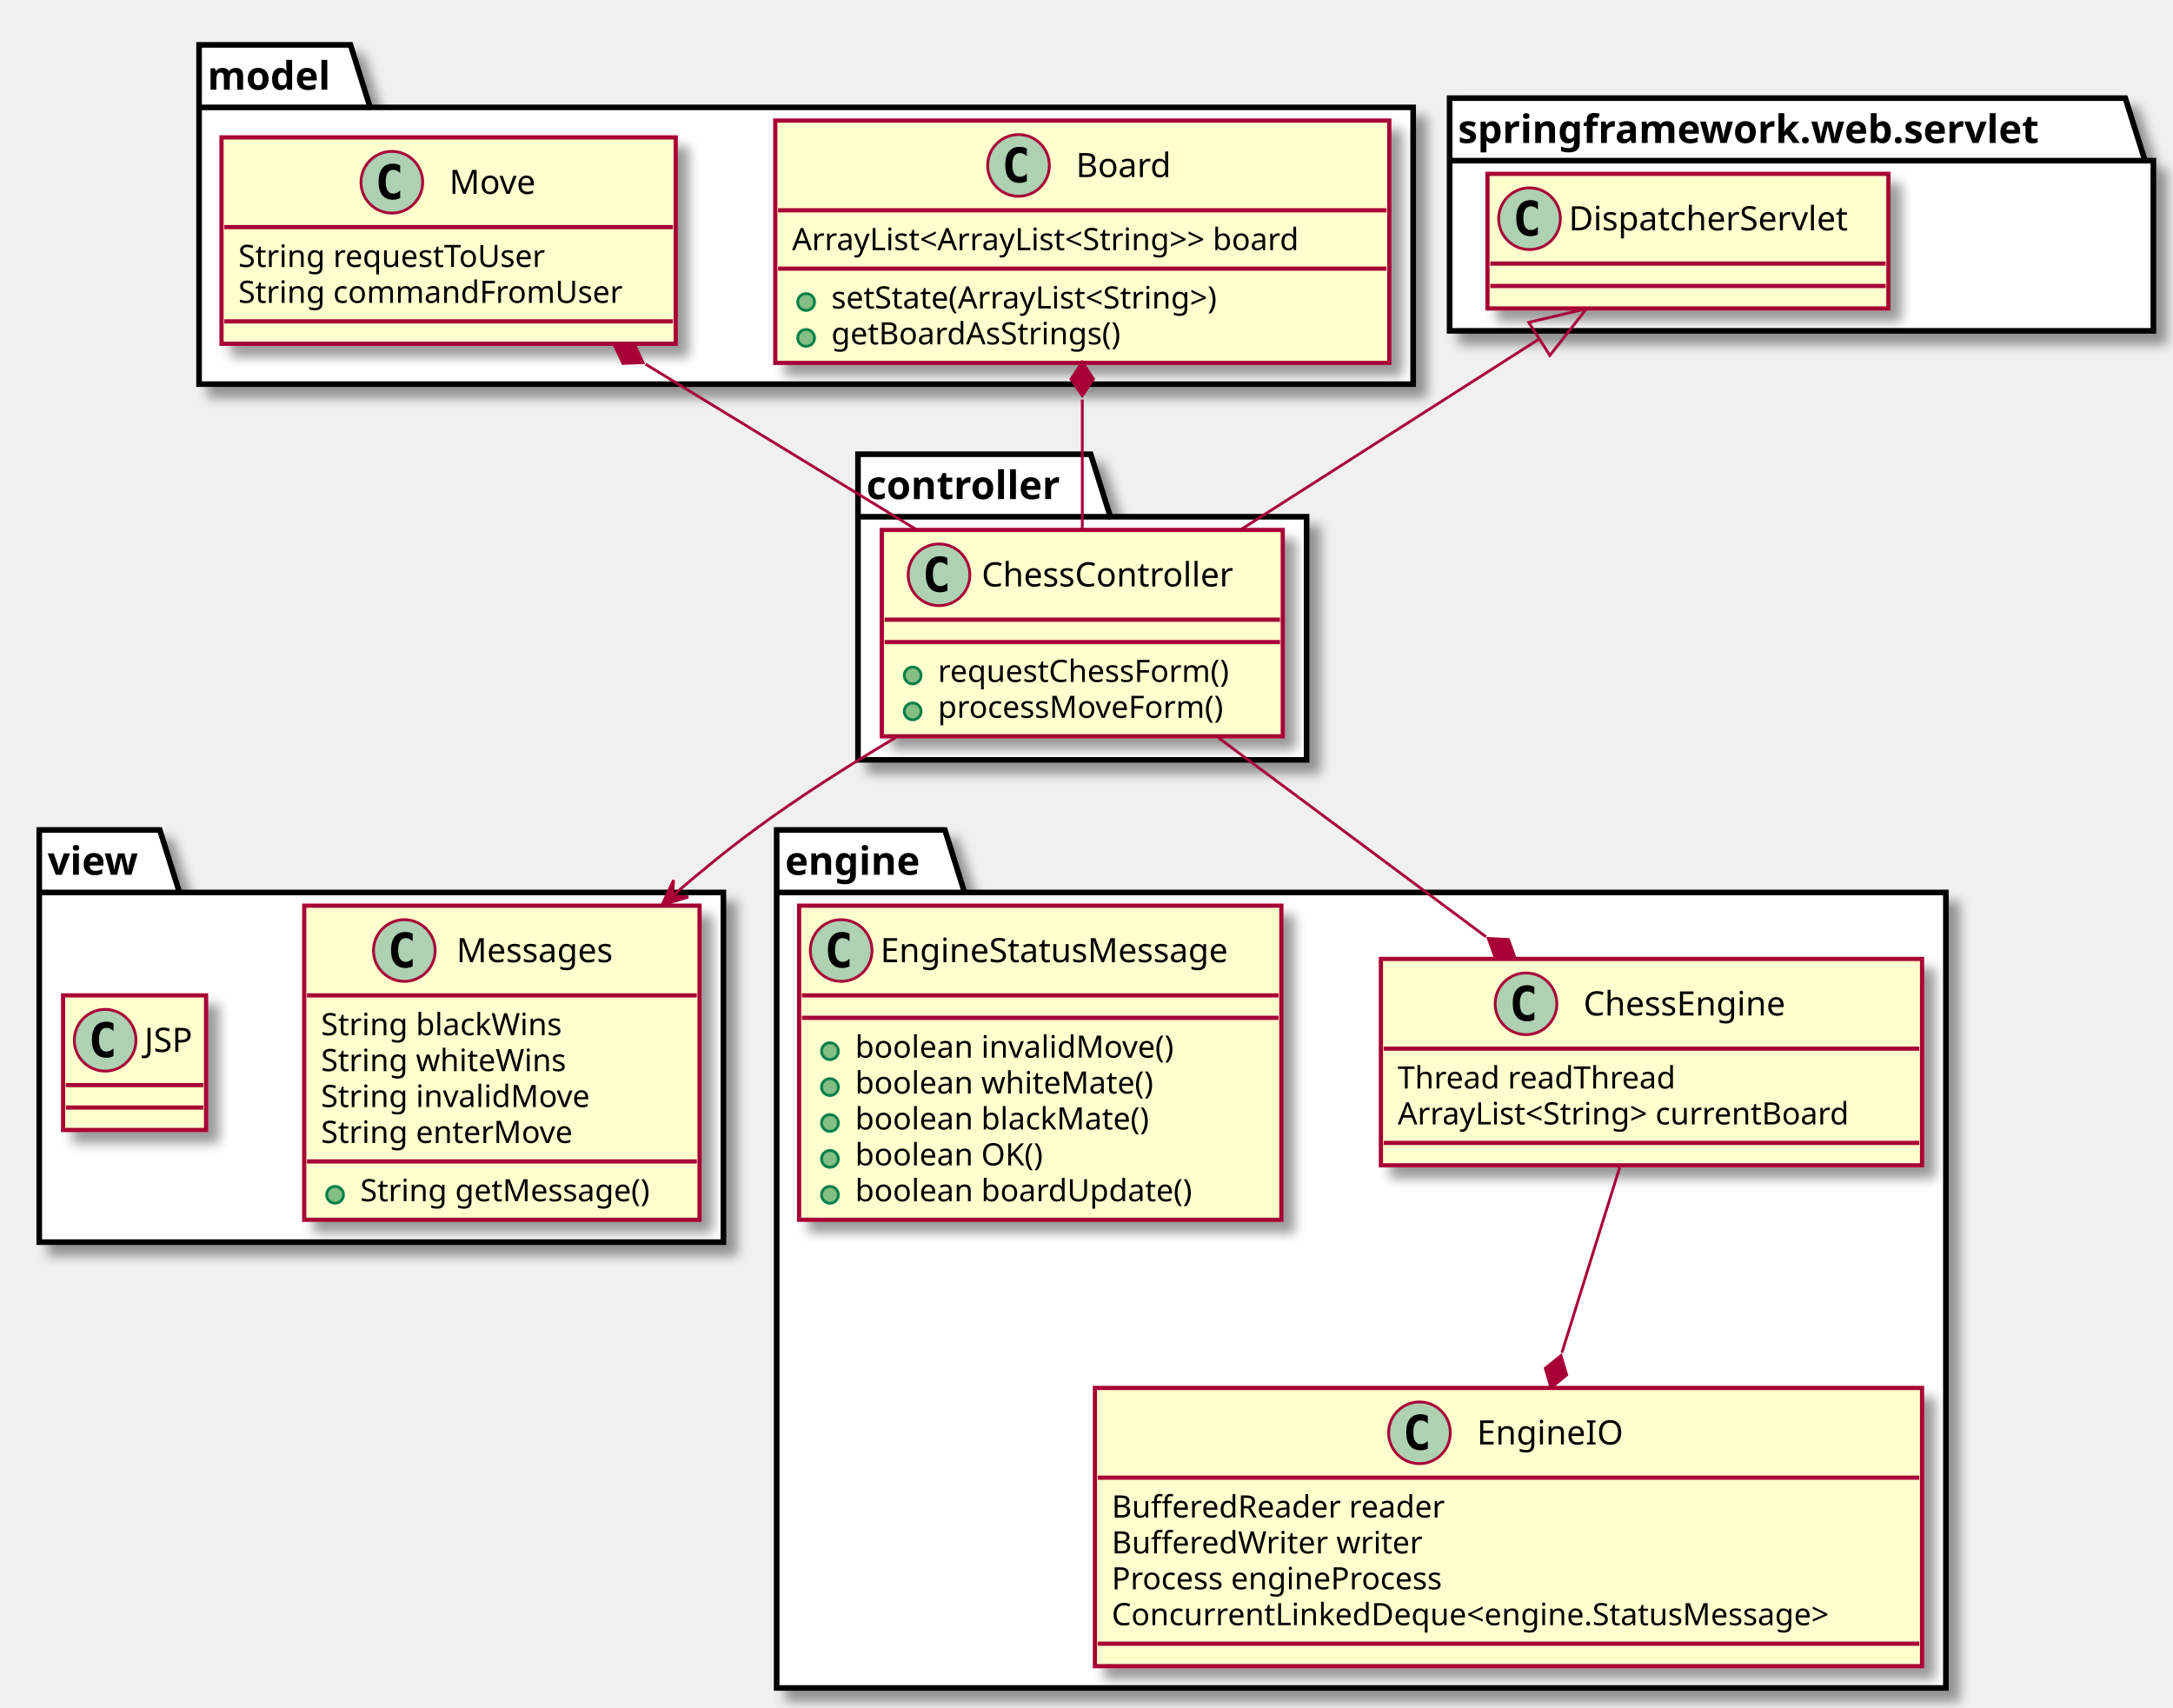
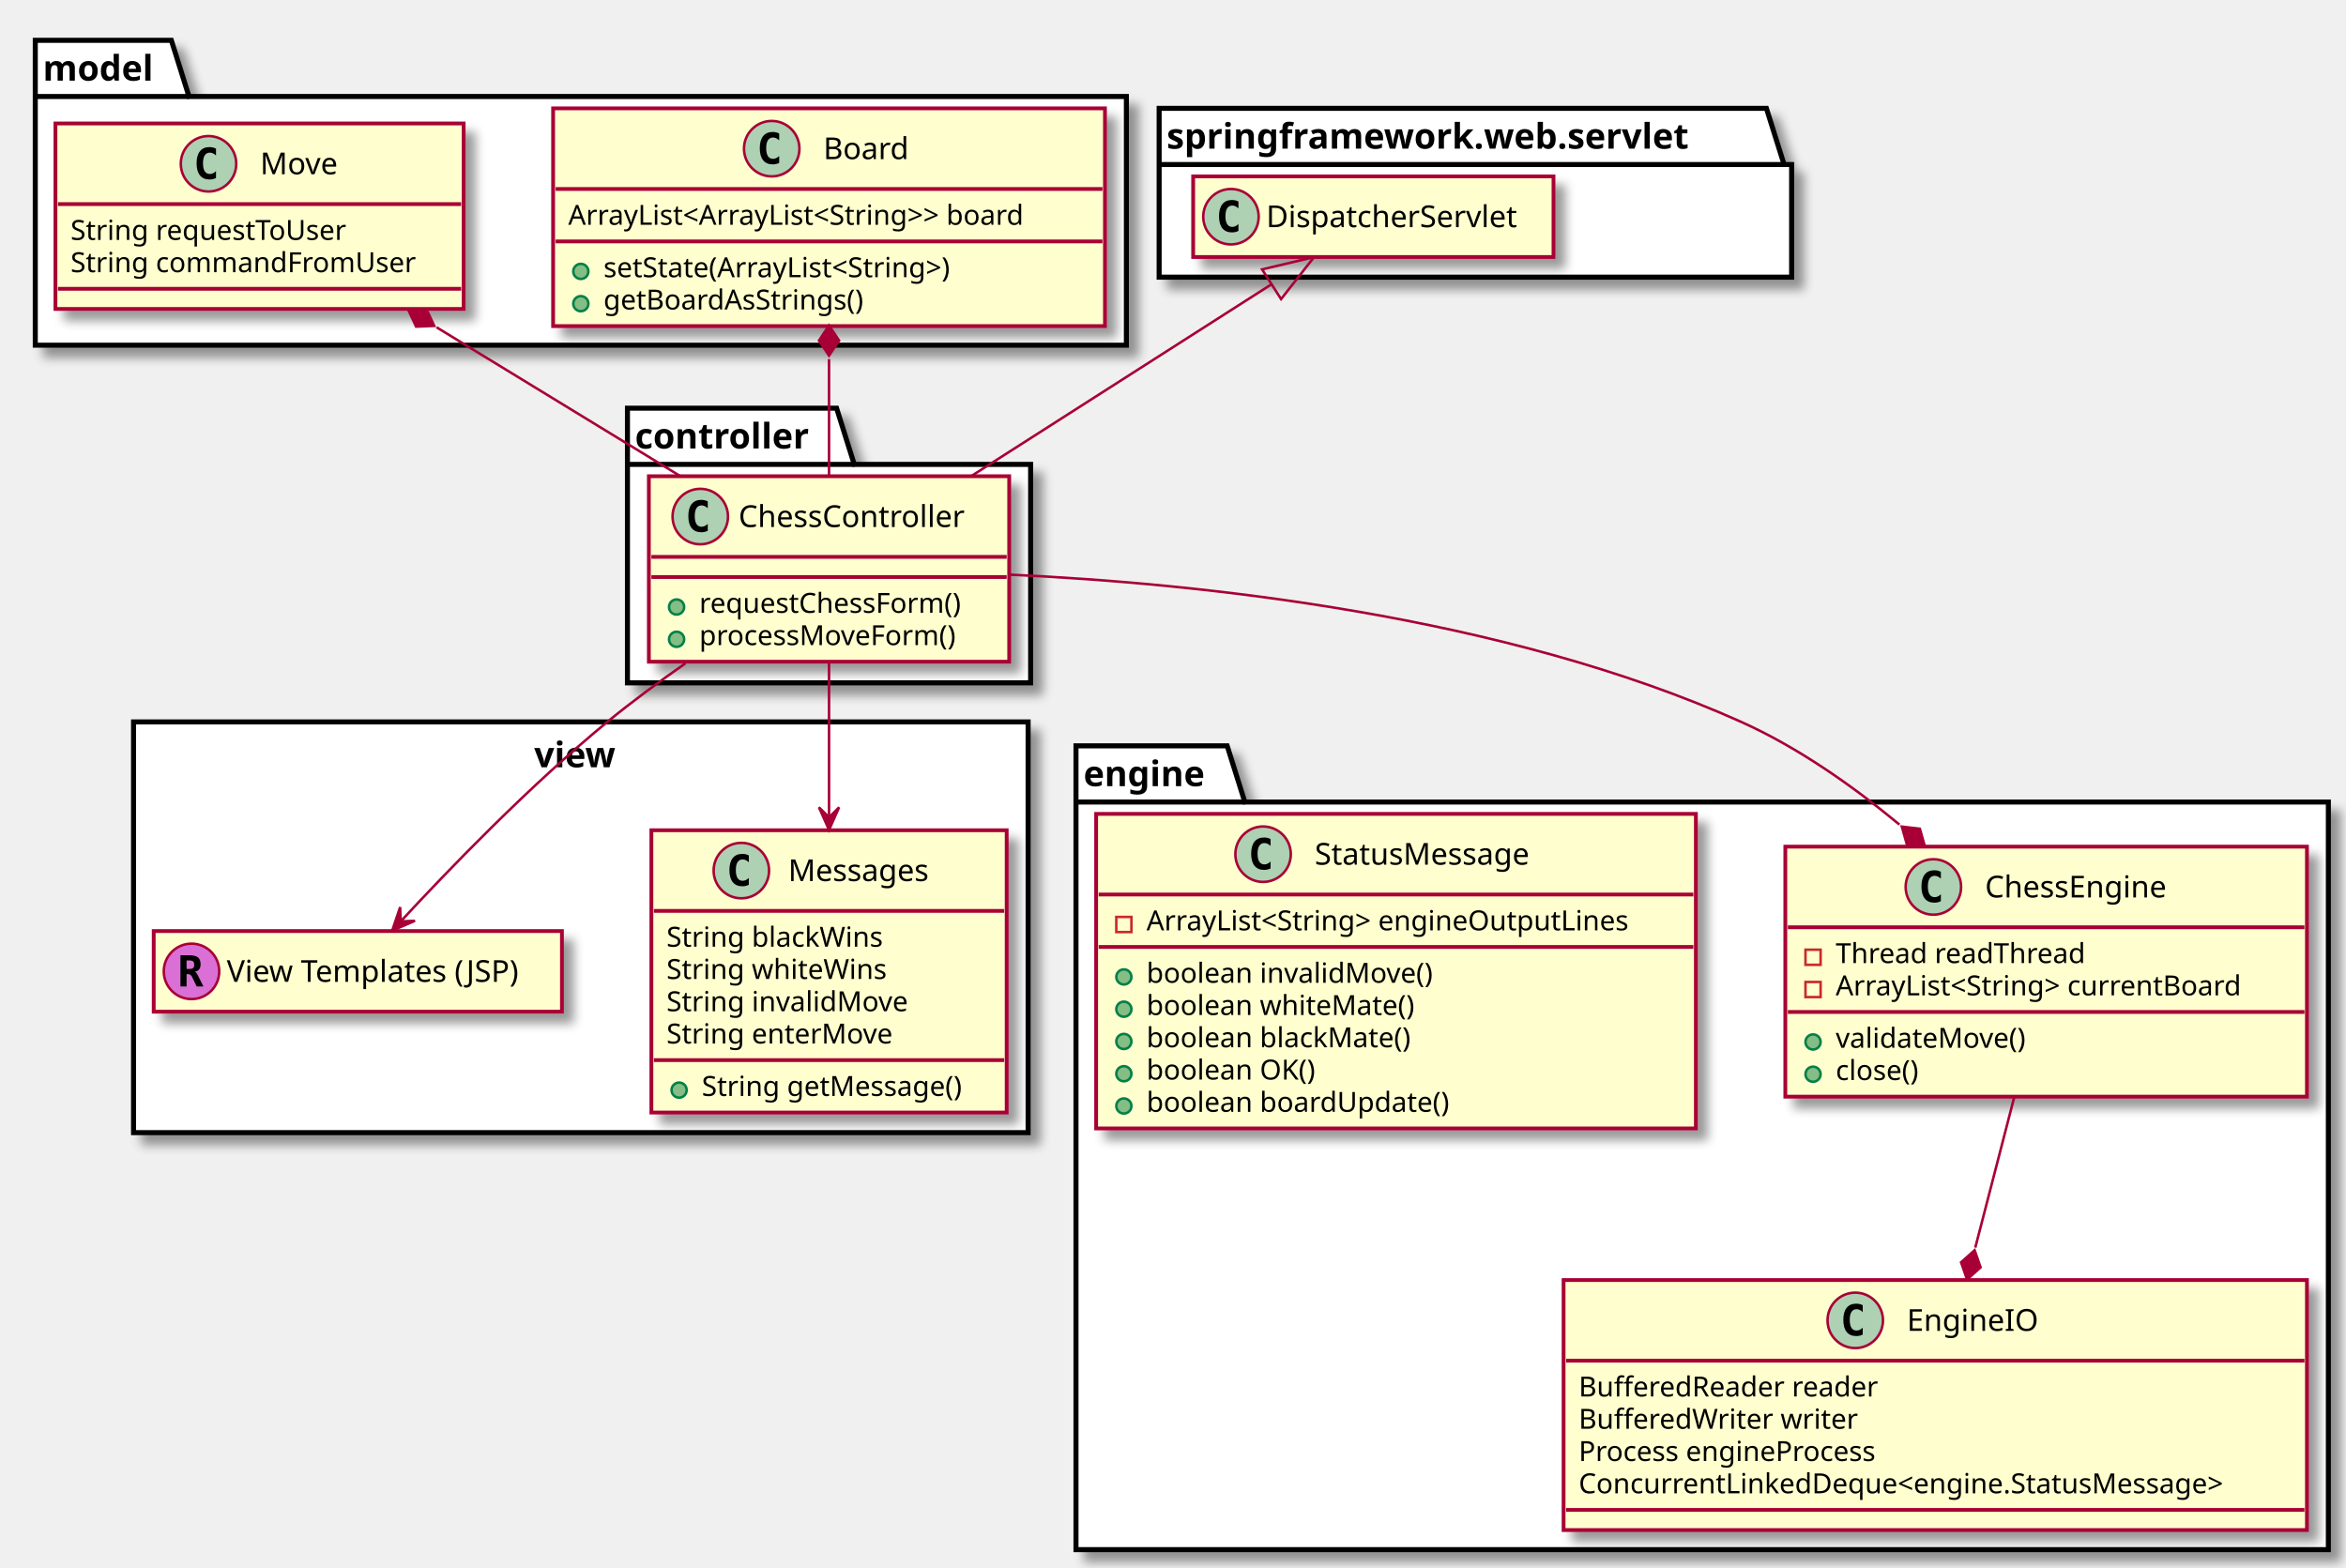
- <svg xmlns="http://www.w3.org/2000/svg" height="609pt" style="width:775px;height:609px;" version="1.1" viewBox="0 0 775 609" width="775pt">
+ <svg xmlns="http://www.w3.org/2000/svg" height="622pt" style="width:931px;height:622px;" version="1.1" viewBox="0 0 931 622" width="931pt">
  <defs>
    <filter height="300%" id="f1" width="300%" x="-1" y="-1">
      <feGaussianBlur result="blurOut" stdDeviation="2.0" />
      <feColorMatrix in="blurOut" result="blurOut2" type="matrix" values="0 0 0 0 0 0 0 0 0 0 0 0 0 0 0 0 0 0 .4 0" />
      <feOffset dx="4.0" dy="4.0" in="blurOut2" result="blurOut3" />
      <feBlend in="SourceGraphic" in2="blurOut3" mode="normal" />
    </filter>
  </defs>
  <g>
-     <polygon fill="#FFFFFF" filter="url(#f1)" points="277,296,337,296,344,318.297,694,318.297,694,602,277,602,277,296" style="stroke: #000000; stroke-width: 2.0;" />
-     <line style="stroke: #000000; stroke-width: 2.0;" x1="277" x2="344" y1="318.297" y2="318.297" />
-     <text fill="#000000" font-family="sans-serif" font-size="14" font-weight="bold" lengthAdjust="spacingAndGlyphs" textLength="54" x="280" y="311.995">engine</text>
-     <polygon fill="#FFFFFF" filter="url(#f1)" points="306,162,389,162,396,184.297,466,184.297,466,271,306,271,306,162" style="stroke: #000000; stroke-width: 2.0;" />
-     <line style="stroke: #000000; stroke-width: 2.0;" x1="306" x2="396" y1="184.297" y2="184.297" />
-     <text fill="#000000" font-family="sans-serif" font-size="14" font-weight="bold" lengthAdjust="spacingAndGlyphs" textLength="77" x="309" y="177.995">controller</text>
-     <polygon fill="#FFFFFF" filter="url(#f1)" points="14,296,57,296,64,318.297,258,318.297,258,443,14,443,14,296" style="stroke: #000000; stroke-width: 2.0;" />
-     <line style="stroke: #000000; stroke-width: 2.0;" x1="14" x2="64" y1="318.297" y2="318.297" />
-     <text fill="#000000" font-family="sans-serif" font-size="14" font-weight="bold" lengthAdjust="spacingAndGlyphs" textLength="37" x="17" y="311.995">view</text>
-     <polygon fill="#FFFFFF" filter="url(#f1)" points="71,16,125,16,132,38.297,504,38.297,504,137,71,137,71,16" style="stroke: #000000; stroke-width: 2.0;" />
-     <line style="stroke: #000000; stroke-width: 2.0;" x1="71" x2="132" y1="38.297" y2="38.297" />
-     <text fill="#000000" font-family="sans-serif" font-size="14" font-weight="bold" lengthAdjust="spacingAndGlyphs" textLength="48" x="74" y="31.995">model</text>
-     <polygon fill="#FFFFFF" filter="url(#f1)" points="517,35,758,35,765,57.297,768,57.297,768,118,517,118,517,35" style="stroke: #000000; stroke-width: 2.0;" />
-     <line style="stroke: #000000; stroke-width: 2.0;" x1="517" x2="765" y1="57.297" y2="57.297" />
-     <text fill="#000000" font-family="sans-serif" font-size="14" font-weight="bold" lengthAdjust="spacingAndGlyphs" textLength="235" x="520" y="50.995">springframework.web.servlet</text>
-     <rect fill="#FEFECE" filter="url(#f1)" height="99.219" style="stroke: #A80036; stroke-width: 1.5;" width="295" x="390.5" y="495" />
-     <ellipse cx="506.25" cy="511" fill="#ADD1B2" rx="11" ry="11" style="stroke: #A80036; stroke-width: 1.0;" />
-     <path d="M509.219,516.641 Q508.641,516.938 508,517.086 Q507.359,517.234 506.656,517.234 Q504.156,517.234 502.836,515.586 Q501.516,513.938 501.516,510.812 Q501.516,507.688 502.836,506.031 Q504.156,504.375 506.656,504.375 Q507.359,504.375 508.008,504.531 Q508.656,504.688 509.219,504.984 L509.219,507.703 Q508.594,507.125 508,506.852 Q507.406,506.578 506.781,506.578 Q505.438,506.578 504.75,507.648 Q504.062,508.719 504.062,510.812 Q504.062,512.906 504.75,513.977 Q505.438,515.047 506.781,515.047 Q507.406,515.047 508,514.773 Q508.594,514.5 509.219,513.922 L509.219,516.641 Z " />
-     <text fill="#000000" font-family="sans-serif" font-size="12" lengthAdjust="spacingAndGlyphs" textLength="55" x="526.75" y="515.154">EngineIO</text>
-     <line style="stroke: #A80036; stroke-width: 1.5;" x1="391.5" x2="684.5" y1="527" y2="527" />
-     <text fill="#000000" font-family="sans-serif" font-size="11" lengthAdjust="spacingAndGlyphs" textLength="131" x="396.5" y="541.21">BufferedReader reader</text>
-     <text fill="#000000" font-family="sans-serif" font-size="11" lengthAdjust="spacingAndGlyphs" textLength="119" x="396.5" y="554.015">BufferedWriter writer</text>
-     <text fill="#000000" font-family="sans-serif" font-size="11" lengthAdjust="spacingAndGlyphs" textLength="134" x="396.5" y="566.82">Process engineProcess</text>
-     <text fill="#000000" font-family="sans-serif" font-size="11" lengthAdjust="spacingAndGlyphs" textLength="283" x="396.5" y="579.625">ConcurrentLinkedDeque&lt;engine.StatusMessage&gt;</text>
-     <line style="stroke: #A80036; stroke-width: 1.5;" x1="391.5" x2="684.5" y1="586.219" y2="586.219" />
-     <rect fill="#FEFECE" filter="url(#f1)" height="73.609" style="stroke: #A80036; stroke-width: 1.5;" width="193" x="492.5" y="342" />
-     <ellipse cx="544.25" cy="358" fill="#ADD1B2" rx="11" ry="11" style="stroke: #A80036; stroke-width: 1.0;" />
-     <path d="M547.219,363.641 Q546.641,363.938 546,364.086 Q545.359,364.234 544.656,364.234 Q542.156,364.234 540.836,362.586 Q539.516,360.938 539.516,357.812 Q539.516,354.688 540.836,353.031 Q542.156,351.375 544.656,351.375 Q545.359,351.375 546.008,351.531 Q546.656,351.688 547.219,351.984 L547.219,354.703 Q546.594,354.125 546,353.852 Q545.406,353.578 544.781,353.578 Q543.438,353.578 542.75,354.648 Q542.062,355.719 542.062,357.812 Q542.062,359.906 542.75,360.977 Q543.438,362.047 544.781,362.047 Q545.406,362.047 546,361.773 Q546.594,361.5 547.219,360.922 L547.219,363.641 Z " />
-     <text fill="#000000" font-family="sans-serif" font-size="12" lengthAdjust="spacingAndGlyphs" textLength="81" x="564.75" y="362.154">ChessEngine</text>
-     <line style="stroke: #A80036; stroke-width: 1.5;" x1="493.5" x2="684.5" y1="374" y2="374" />
-     <text fill="#000000" font-family="sans-serif" font-size="11" lengthAdjust="spacingAndGlyphs" textLength="110" x="498.5" y="388.21">Thread readThread</text>
-     <text fill="#000000" font-family="sans-serif" font-size="11" lengthAdjust="spacingAndGlyphs" textLength="181" x="498.5" y="401.015">ArrayList&lt;String&gt; currentBoard</text>
-     <line style="stroke: #A80036; stroke-width: 1.5;" x1="493.5" x2="684.5" y1="407.609" y2="407.609" />
-     <rect fill="#FEFECE" filter="url(#f1)" height="112.023" style="stroke: #A80036; stroke-width: 1.5;" width="172" x="285" y="323" />
-     <ellipse cx="300" cy="339" fill="#ADD1B2" rx="11" ry="11" style="stroke: #A80036; stroke-width: 1.0;" />
-     <path d="M302.969,344.641 Q302.391,344.938 301.75,345.086 Q301.109,345.234 300.406,345.234 Q297.906,345.234 296.586,343.586 Q295.266,341.938 295.266,338.812 Q295.266,335.688 296.586,334.031 Q297.906,332.375 300.406,332.375 Q301.109,332.375 301.758,332.531 Q302.406,332.688 302.969,332.984 L302.969,335.703 Q302.344,335.125 301.75,334.852 Q301.156,334.578 300.531,334.578 Q299.188,334.578 298.5,335.648 Q297.812,336.719 297.812,338.812 Q297.812,340.906 298.5,341.977 Q299.188,343.047 300.531,343.047 Q301.156,343.047 301.75,342.773 Q302.344,342.5 302.969,341.922 L302.969,344.641 Z " />
-     <text fill="#000000" font-family="sans-serif" font-size="12" lengthAdjust="spacingAndGlyphs" textLength="140" x="314" y="343.154">EngineStatusMessage</text>
-     <line style="stroke: #A80036; stroke-width: 1.5;" x1="286" x2="456" y1="355" y2="355" />
-     <line style="stroke: #A80036; stroke-width: 1.5;" x1="286" x2="456" y1="363" y2="363" />
-     <ellipse cx="296" cy="374.902" fill="#84BE84" rx="3" ry="3" style="stroke: #038048; stroke-width: 1.0;" />
-     <text fill="#000000" font-family="sans-serif" font-size="11" lengthAdjust="spacingAndGlyphs" textLength="122" x="305" y="377.21">boolean invalidMove()</text>
-     <ellipse cx="296" cy="387.707" fill="#84BE84" rx="3" ry="3" style="stroke: #038048; stroke-width: 1.0;" />
-     <text fill="#000000" font-family="sans-serif" font-size="11" lengthAdjust="spacingAndGlyphs" textLength="114" x="305" y="390.015">boolean whiteMate()</text>
-     <ellipse cx="296" cy="400.512" fill="#84BE84" rx="3" ry="3" style="stroke: #038048; stroke-width: 1.0;" />
-     <text fill="#000000" font-family="sans-serif" font-size="11" lengthAdjust="spacingAndGlyphs" textLength="113" x="305" y="402.82">boolean blackMate()</text>
-     <ellipse cx="296" cy="413.316" fill="#84BE84" rx="3" ry="3" style="stroke: #038048; stroke-width: 1.0;" />
-     <text fill="#000000" font-family="sans-serif" font-size="11" lengthAdjust="spacingAndGlyphs" textLength="73" x="305" y="415.625">boolean OK()</text>
-     <ellipse cx="296" cy="426.121" fill="#84BE84" rx="3" ry="3" style="stroke: #038048; stroke-width: 1.0;" />
-     <text fill="#000000" font-family="sans-serif" font-size="11" lengthAdjust="spacingAndGlyphs" textLength="130" x="305" y="428.429">boolean boardUpdate()</text>
-     <rect fill="#FEFECE" filter="url(#f1)" height="73.609" style="stroke: #A80036; stroke-width: 1.5;" width="143" x="314.5" y="189" />
-     <ellipse cx="334.9" cy="205" fill="#ADD1B2" rx="11" ry="11" style="stroke: #A80036; stroke-width: 1.0;" />
-     <path d="M337.869,210.641 Q337.291,210.938 336.65,211.086 Q336.009,211.234 335.306,211.234 Q332.806,211.234 331.486,209.586 Q330.166,207.938 330.166,204.812 Q330.166,201.688 331.486,200.031 Q332.806,198.375 335.306,198.375 Q336.009,198.375 336.658,198.531 Q337.306,198.688 337.869,198.984 L337.869,201.703 Q337.244,201.125 336.65,200.852 Q336.056,200.578 335.431,200.578 Q334.087,200.578 333.4,201.648 Q332.712,202.719 332.712,204.812 Q332.712,206.906 333.4,207.977 Q334.087,209.047 335.431,209.047 Q336.056,209.047 336.65,208.773 Q337.244,208.5 337.869,207.922 L337.869,210.641 Z " />
-     <text fill="#000000" font-family="sans-serif" font-size="12" lengthAdjust="spacingAndGlyphs" textLength="99" x="350.1" y="209.154">ChessController</text>
-     <line style="stroke: #A80036; stroke-width: 1.5;" x1="315.5" x2="456.5" y1="221" y2="221" />
-     <line style="stroke: #A80036; stroke-width: 1.5;" x1="315.5" x2="456.5" y1="229" y2="229" />
-     <ellipse cx="325.5" cy="240.902" fill="#84BE84" rx="3" ry="3" style="stroke: #038048; stroke-width: 1.0;" />
-     <text fill="#000000" font-family="sans-serif" font-size="11" lengthAdjust="spacingAndGlyphs" textLength="117" x="334.5" y="243.21">requestChessForm()</text>
-     <ellipse cx="325.5" cy="253.707" fill="#84BE84" rx="3" ry="3" style="stroke: #038048; stroke-width: 1.0;" />
-     <text fill="#000000" font-family="sans-serif" font-size="11" lengthAdjust="spacingAndGlyphs" textLength="112" x="334.5" y="256.015">processMoveForm()</text>
-     <rect fill="#FEFECE" filter="url(#f1)" height="112.023" style="stroke: #A80036; stroke-width: 1.5;" width="141" x="108.5" y="323" />
-     <ellipse cx="144.2" cy="339" fill="#ADD1B2" rx="11" ry="11" style="stroke: #A80036; stroke-width: 1.0;" />
-     <path d="M147.169,344.641 Q146.591,344.938 145.95,345.086 Q145.309,345.234 144.606,345.234 Q142.106,345.234 140.786,343.586 Q139.466,341.938 139.466,338.812 Q139.466,335.688 140.786,334.031 Q142.106,332.375 144.606,332.375 Q145.309,332.375 145.958,332.531 Q146.606,332.688 147.169,332.984 L147.169,335.703 Q146.544,335.125 145.95,334.852 Q145.356,334.578 144.731,334.578 Q143.387,334.578 142.7,335.648 Q142.012,336.719 142.012,338.812 Q142.012,340.906 142.7,341.977 Q143.387,343.047 144.731,343.047 Q145.356,343.047 145.95,342.773 Q146.544,342.5 147.169,341.922 L147.169,344.641 Z " />
-     <text fill="#000000" font-family="sans-serif" font-size="12" lengthAdjust="spacingAndGlyphs" textLength="63" x="162.8" y="343.154">Messages</text>
-     <line style="stroke: #A80036; stroke-width: 1.5;" x1="109.5" x2="248.5" y1="355" y2="355" />
-     <text fill="#000000" font-family="sans-serif" font-size="11" lengthAdjust="spacingAndGlyphs" textLength="93" x="114.5" y="369.21">String blackWins</text>
-     <text fill="#000000" font-family="sans-serif" font-size="11" lengthAdjust="spacingAndGlyphs" textLength="94" x="114.5" y="382.015">String whiteWins</text>
-     <text fill="#000000" font-family="sans-serif" font-size="11" lengthAdjust="spacingAndGlyphs" textLength="103" x="114.5" y="394.82">String invalidMove</text>
-     <text fill="#000000" font-family="sans-serif" font-size="11" lengthAdjust="spacingAndGlyphs" textLength="97" x="114.5" y="407.625">String enterMove</text>
-     <line style="stroke: #A80036; stroke-width: 1.5;" x1="109.5" x2="248.5" y1="414.219" y2="414.219" />
-     <ellipse cx="119.5" cy="426.121" fill="#84BE84" rx="3" ry="3" style="stroke: #038048; stroke-width: 1.0;" />
-     <text fill="#000000" font-family="sans-serif" font-size="11" lengthAdjust="spacingAndGlyphs" textLength="115" x="128.5" y="428.429">String getMessage()</text>
-     <rect fill="#FEFECE" filter="url(#f1)" height="48" style="stroke: #A80036; stroke-width: 1.5;" width="51" x="22.5" y="355" />
-     <ellipse cx="37.5" cy="371" fill="#ADD1B2" rx="11" ry="11" style="stroke: #A80036; stroke-width: 1.0;" />
-     <path d="M40.469,376.641 Q39.891,376.938 39.25,377.086 Q38.609,377.234 37.906,377.234 Q35.406,377.234 34.086,375.586 Q32.766,373.938 32.766,370.812 Q32.766,367.688 34.086,366.031 Q35.406,364.375 37.906,364.375 Q38.609,364.375 39.258,364.531 Q39.906,364.688 40.469,364.984 L40.469,367.703 Q39.844,367.125 39.25,366.852 Q38.656,366.578 38.031,366.578 Q36.688,366.578 36,367.648 Q35.312,368.719 35.312,370.812 Q35.312,372.906 36,373.977 Q36.688,375.047 38.031,375.047 Q38.656,375.047 39.25,374.773 Q39.844,374.5 40.469,373.922 L40.469,376.641 Z " />
-     <text fill="#000000" font-family="sans-serif" font-size="12" lengthAdjust="spacingAndGlyphs" textLength="19" x="51.5" y="375.154">JSP</text>
-     <line style="stroke: #A80036; stroke-width: 1.5;" x1="23.5" x2="72.5" y1="387" y2="387" />
-     <line style="stroke: #A80036; stroke-width: 1.5;" x1="23.5" x2="72.5" y1="395" y2="395" />
-     <rect fill="#FEFECE" filter="url(#f1)" height="86.414" style="stroke: #A80036; stroke-width: 1.5;" width="219" x="276.5" y="43" />
-     <ellipse cx="363.25" cy="59" fill="#ADD1B2" rx="11" ry="11" style="stroke: #A80036; stroke-width: 1.0;" />
-     <path d="M366.219,64.641 Q365.641,64.938 365,65.086 Q364.359,65.234 363.656,65.234 Q361.156,65.234 359.836,63.586 Q358.516,61.938 358.516,58.812 Q358.516,55.688 359.836,54.031 Q361.156,52.375 363.656,52.375 Q364.359,52.375 365.008,52.531 Q365.656,52.688 366.219,52.984 L366.219,55.703 Q365.594,55.125 365,54.852 Q364.406,54.578 363.781,54.578 Q362.438,54.578 361.75,55.648 Q361.062,56.719 361.062,58.812 Q361.062,60.906 361.75,61.977 Q362.438,63.047 363.781,63.047 Q364.406,63.047 365,62.773 Q365.594,62.5 366.219,61.922 L366.219,64.641 Z " />
-     <text fill="#000000" font-family="sans-serif" font-size="12" lengthAdjust="spacingAndGlyphs" textLength="37" x="383.75" y="63.154">Board</text>
-     <line style="stroke: #A80036; stroke-width: 1.5;" x1="277.5" x2="494.5" y1="75" y2="75" />
-     <text fill="#000000" font-family="sans-serif" font-size="11" lengthAdjust="spacingAndGlyphs" textLength="207" x="282.5" y="89.21">ArrayList&lt;ArrayList&lt;String&gt;&gt; board</text>
-     <line style="stroke: #A80036; stroke-width: 1.5;" x1="277.5" x2="494.5" y1="95.805" y2="95.805" />
-     <ellipse cx="287.5" cy="107.707" fill="#84BE84" rx="3" ry="3" style="stroke: #038048; stroke-width: 1.0;" />
-     <text fill="#000000" font-family="sans-serif" font-size="11" lengthAdjust="spacingAndGlyphs" textLength="158" x="296.5" y="110.015">setState(ArrayList&lt;String&gt;)</text>
-     <ellipse cx="287.5" cy="120.512" fill="#84BE84" rx="3" ry="3" style="stroke: #038048; stroke-width: 1.0;" />
-     <text fill="#000000" font-family="sans-serif" font-size="11" lengthAdjust="spacingAndGlyphs" textLength="115" x="296.5" y="122.82">getBoardAsStrings()</text>
-     <rect fill="#FEFECE" filter="url(#f1)" height="73.609" style="stroke: #A80036; stroke-width: 1.5;" width="162" x="79" y="49" />
-     <ellipse cx="139.75" cy="65" fill="#ADD1B2" rx="11" ry="11" style="stroke: #A80036; stroke-width: 1.0;" />
-     <path d="M142.719,70.641 Q142.141,70.938 141.5,71.086 Q140.859,71.234 140.156,71.234 Q137.656,71.234 136.336,69.586 Q135.016,67.938 135.016,64.812 Q135.016,61.688 136.336,60.031 Q137.656,58.375 140.156,58.375 Q140.859,58.375 141.508,58.531 Q142.156,58.688 142.719,58.984 L142.719,61.703 Q142.094,61.125 141.5,60.852 Q140.906,60.578 140.281,60.578 Q138.938,60.578 138.25,61.648 Q137.562,62.719 137.562,64.812 Q137.562,66.906 138.25,67.977 Q138.938,69.047 140.281,69.047 Q140.906,69.047 141.5,68.773 Q142.094,68.5 142.719,67.922 L142.719,70.641 Z " />
-     <text fill="#000000" font-family="sans-serif" font-size="12" lengthAdjust="spacingAndGlyphs" textLength="32" x="160.25" y="69.154">Move</text>
-     <line style="stroke: #A80036; stroke-width: 1.5;" x1="80" x2="240" y1="81" y2="81" />
-     <text fill="#000000" font-family="sans-serif" font-size="11" lengthAdjust="spacingAndGlyphs" textLength="123" x="85" y="95.21">String requestToUser</text>
-     <text fill="#000000" font-family="sans-serif" font-size="11" lengthAdjust="spacingAndGlyphs" textLength="150" x="85" y="108.015">String commandFromUser</text>
-     <line style="stroke: #A80036; stroke-width: 1.5;" x1="80" x2="240" y1="114.609" y2="114.609" />
-     <rect fill="#FEFECE" filter="url(#f1)" height="48" style="stroke: #A80036; stroke-width: 1.5;" width="143" x="530.5" y="62" />
-     <ellipse cx="545.5" cy="78" fill="#ADD1B2" rx="11" ry="11" style="stroke: #A80036; stroke-width: 1.0;" />
-     <path d="M548.469,83.641 Q547.891,83.938 547.25,84.086 Q546.609,84.234 545.906,84.234 Q543.406,84.234 542.086,82.586 Q540.766,80.938 540.766,77.812 Q540.766,74.688 542.086,73.031 Q543.406,71.375 545.906,71.375 Q546.609,71.375 547.258,71.531 Q547.906,71.688 548.469,71.984 L548.469,74.703 Q547.844,74.125 547.25,73.852 Q546.656,73.578 546.031,73.578 Q544.688,73.578 544,74.648 Q543.312,75.719 543.312,77.812 Q543.312,79.906 544,80.977 Q544.688,82.047 546.031,82.047 Q546.656,82.047 547.25,81.773 Q547.844,81.5 548.469,80.922 L548.469,83.641 Z " />
-     <text fill="#000000" font-family="sans-serif" font-size="12" lengthAdjust="spacingAndGlyphs" textLength="111" x="559.5" y="82.154">DispatcherServlet</text>
-     <line style="stroke: #A80036; stroke-width: 1.5;" x1="531.5" x2="672.5" y1="94" y2="94" />
-     <line style="stroke: #A80036; stroke-width: 1.5;" x1="531.5" x2="672.5" y1="102" y2="102" />
-     <path d="M577.681,416.286 C571.619,435.723 563.987,460.187 557.041,482.457 " fill="none" style="stroke: #A80036; stroke-width: 1.0;" />
-     <polygon fill="#A80036" points="553.157,494.908,558.762,490.372,556.731,483.452,551.125,487.989,553.157,494.908" style="stroke: #A80036; stroke-width: 1.0;" />
-     <path d="M319.496,263.018 C302.582,273.036 284.747,284.376 269,296 C259.328,303.14 249.511,311.155 240.091,319.303 " fill="none" style="stroke: #A80036; stroke-width: 1.0;" />
-     <polygon fill="#A80036" points="236.08,322.801,245.492,319.901,239.849,319.515,240.235,313.872,236.08,322.801" style="stroke: #A80036; stroke-width: 1.0;" />
-     <path d="M386,142.497 C386,158.055 386,174.566 386,188.697 " fill="none" style="stroke: #A80036; stroke-width: 1.0;" />
-     <polygon fill="#A80036" points="386,129.154,382,135.154,386,141.154,390,135.154,386,129.154" style="stroke: #A80036; stroke-width: 1.0;" />
-     <path d="M230.254,129.898 C261.249,148.825 297.276,170.824 326.869,188.894 " fill="none" style="stroke: #A80036; stroke-width: 1.0;" />
-     <polygon fill="#A80036" points="219.084,123.078,222.121,129.619,229.326,129.331,226.289,122.79,219.084,123.078" style="stroke: #A80036; stroke-width: 1.0;" />
-     <path d="M548.947,120.895 C516.68,141.51 475.494,167.824 442.602,188.838 " fill="none" style="stroke: #A80036; stroke-width: 1.0;" />
-     <polygon fill="none" points="545.224,114.967,565.846,110.098,552.761,126.765,545.224,114.967" style="stroke: #A80036; stroke-width: 1.0;" />
-     <path d="M434.624,263.168 C463.268,284.475 499.708,311.581 529.99,334.106 " fill="none" style="stroke: #A80036; stroke-width: 1.0;" />
-     <polygon fill="#A80036" points="540.422,341.865,537.996,335.074,530.794,334.702,533.221,341.493,540.422,341.865" style="stroke: #A80036; stroke-width: 1.0;" />
+     <polygon fill="#FFFFFF" filter="url(#f1)" points="427,296,487,296,494,318.297,924,318.297,924,615,427,615,427,296" style="stroke: #000000; stroke-width: 2.0;" />
+     <line style="stroke: #000000; stroke-width: 2.0;" x1="427" x2="494" y1="318.297" y2="318.297" />
+     <text fill="#000000" font-family="sans-serif" font-size="14" font-weight="bold" lengthAdjust="spacingAndGlyphs" textLength="54" x="430" y="311.995">engine</text>
+     <polygon fill="#FFFFFF" filter="url(#f1)" points="249,162,332,162,339,184.297,409,184.297,409,271,249,271,249,162" style="stroke: #000000; stroke-width: 2.0;" />
+     <line style="stroke: #000000; stroke-width: 2.0;" x1="249" x2="339" y1="184.297" y2="184.297" />
+     <text fill="#000000" font-family="sans-serif" font-size="14" font-weight="bold" lengthAdjust="spacingAndGlyphs" textLength="77" x="252" y="177.995">controller</text>
+     <rect fill="#FFFFFF" filter="url(#f1)" height="163" style="stroke: #000000; stroke-width: 2.0;" width="355" x="53" y="286.5" />
+     <text fill="#000000" font-family="sans-serif" font-size="14" font-weight="bold" lengthAdjust="spacingAndGlyphs" textLength="37" x="212" y="304.495">view</text>
+     <polygon fill="#FFFFFF" filter="url(#f1)" points="14,16,68,16,75,38.297,447,38.297,447,137,14,137,14,16" style="stroke: #000000; stroke-width: 2.0;" />
+     <line style="stroke: #000000; stroke-width: 2.0;" x1="14" x2="75" y1="38.297" y2="38.297" />
+     <text fill="#000000" font-family="sans-serif" font-size="14" font-weight="bold" lengthAdjust="spacingAndGlyphs" textLength="48" x="17" y="31.995">model</text>
+     <polygon fill="#FFFFFF" filter="url(#f1)" points="460,43,701,43,708,65.297,711,65.297,711,110,460,110,460,43" style="stroke: #000000; stroke-width: 2.0;" />
+     <line style="stroke: #000000; stroke-width: 2.0;" x1="460" x2="708" y1="65.297" y2="65.297" />
+     <text fill="#000000" font-family="sans-serif" font-size="14" font-weight="bold" lengthAdjust="spacingAndGlyphs" textLength="235" x="463" y="58.995">springframework.web.servlet</text>
+     <rect fill="#FEFECE" filter="url(#f1)" height="99.219" style="stroke: #A80036; stroke-width: 1.5;" width="295" x="620.5" y="508" />
+     <ellipse cx="736.25" cy="524" fill="#ADD1B2" rx="11" ry="11" style="stroke: #A80036; stroke-width: 1.0;" />
+     <path d="M739.219,529.641 Q738.641,529.938 738,530.086 Q737.359,530.234 736.656,530.234 Q734.156,530.234 732.836,528.586 Q731.516,526.938 731.516,523.812 Q731.516,520.688 732.836,519.031 Q734.156,517.375 736.656,517.375 Q737.359,517.375 738.008,517.531 Q738.656,517.688 739.219,517.984 L739.219,520.703 Q738.594,520.125 738,519.852 Q737.406,519.578 736.781,519.578 Q735.438,519.578 734.75,520.648 Q734.062,521.719 734.062,523.812 Q734.062,525.906 734.75,526.977 Q735.438,528.047 736.781,528.047 Q737.406,528.047 738,527.773 Q738.594,527.5 739.219,526.922 L739.219,529.641 Z " />
+     <text fill="#000000" font-family="sans-serif" font-size="12" lengthAdjust="spacingAndGlyphs" textLength="55" x="756.75" y="528.154">EngineIO</text>
+     <line style="stroke: #A80036; stroke-width: 1.5;" x1="621.5" x2="914.5" y1="540" y2="540" />
+     <text fill="#000000" font-family="sans-serif" font-size="11" lengthAdjust="spacingAndGlyphs" textLength="131" x="626.5" y="554.21">BufferedReader reader</text>
+     <text fill="#000000" font-family="sans-serif" font-size="11" lengthAdjust="spacingAndGlyphs" textLength="119" x="626.5" y="567.015">BufferedWriter writer</text>
+     <text fill="#000000" font-family="sans-serif" font-size="11" lengthAdjust="spacingAndGlyphs" textLength="134" x="626.5" y="579.82">Process engineProcess</text>
+     <text fill="#000000" font-family="sans-serif" font-size="11" lengthAdjust="spacingAndGlyphs" textLength="283" x="626.5" y="592.625">ConcurrentLinkedDeque&lt;engine.StatusMessage&gt;</text>
+     <line style="stroke: #A80036; stroke-width: 1.5;" x1="621.5" x2="914.5" y1="599.219" y2="599.219" />
+     <rect fill="#FEFECE" filter="url(#f1)" height="99.219" style="stroke: #A80036; stroke-width: 1.5;" width="207" x="708.5" y="336" />
+     <ellipse cx="767.25" cy="352" fill="#ADD1B2" rx="11" ry="11" style="stroke: #A80036; stroke-width: 1.0;" />
+     <path d="M770.219,357.641 Q769.641,357.938 769,358.086 Q768.359,358.234 767.656,358.234 Q765.156,358.234 763.836,356.586 Q762.516,354.938 762.516,351.812 Q762.516,348.688 763.836,347.031 Q765.156,345.375 767.656,345.375 Q768.359,345.375 769.008,345.531 Q769.656,345.688 770.219,345.984 L770.219,348.703 Q769.594,348.125 769,347.852 Q768.406,347.578 767.781,347.578 Q766.438,347.578 765.75,348.648 Q765.062,349.719 765.062,351.812 Q765.062,353.906 765.75,354.977 Q766.438,356.047 767.781,356.047 Q768.406,356.047 769,355.773 Q769.594,355.5 770.219,354.922 L770.219,357.641 Z " />
+     <text fill="#000000" font-family="sans-serif" font-size="12" lengthAdjust="spacingAndGlyphs" textLength="81" x="787.75" y="356.154">ChessEngine</text>
+     <line style="stroke: #A80036; stroke-width: 1.5;" x1="709.5" x2="914.5" y1="368" y2="368" />
+     <rect fill="none" height="6" style="stroke: #C82930; stroke-width: 1.0;" width="6" x="716.5" y="376.902" />
+     <text fill="#000000" font-family="sans-serif" font-size="11" lengthAdjust="spacingAndGlyphs" textLength="110" x="728.5" y="382.21">Thread readThread</text>
+     <rect fill="none" height="6" style="stroke: #C82930; stroke-width: 1.0;" width="6" x="716.5" y="389.707" />
+     <text fill="#000000" font-family="sans-serif" font-size="11" lengthAdjust="spacingAndGlyphs" textLength="181" x="728.5" y="395.015">ArrayList&lt;String&gt; currentBoard</text>
+     <line style="stroke: #A80036; stroke-width: 1.5;" x1="709.5" x2="914.5" y1="401.609" y2="401.609" />
+     <ellipse cx="719.5" cy="413.512" fill="#84BE84" rx="3" ry="3" style="stroke: #038048; stroke-width: 1.0;" />
+     <text fill="#000000" font-family="sans-serif" font-size="11" lengthAdjust="spacingAndGlyphs" textLength="81" x="728.5" y="415.82">validateMove()</text>
+     <ellipse cx="719.5" cy="426.316" fill="#84BE84" rx="3" ry="3" style="stroke: #038048; stroke-width: 1.0;" />
+     <text fill="#000000" font-family="sans-serif" font-size="11" lengthAdjust="spacingAndGlyphs" textLength="38" x="728.5" y="428.625">close()</text>
+     <rect fill="#FEFECE" filter="url(#f1)" height="124.828" style="stroke: #A80036; stroke-width: 1.5;" width="238" x="435" y="323" />
+     <ellipse cx="501.25" cy="339" fill="#ADD1B2" rx="11" ry="11" style="stroke: #A80036; stroke-width: 1.0;" />
+     <path d="M504.219,344.641 Q503.641,344.938 503,345.086 Q502.359,345.234 501.656,345.234 Q499.156,345.234 497.836,343.586 Q496.516,341.938 496.516,338.812 Q496.516,335.688 497.836,334.031 Q499.156,332.375 501.656,332.375 Q502.359,332.375 503.008,332.531 Q503.656,332.688 504.219,332.984 L504.219,335.703 Q503.594,335.125 503,334.852 Q502.406,334.578 501.781,334.578 Q500.438,334.578 499.75,335.648 Q499.062,336.719 499.062,338.812 Q499.062,340.906 499.75,341.977 Q500.438,343.047 501.781,343.047 Q502.406,343.047 503,342.773 Q503.594,342.5 504.219,341.922 L504.219,344.641 Z " />
+     <text fill="#000000" font-family="sans-serif" font-size="12" lengthAdjust="spacingAndGlyphs" textLength="97" x="521.75" y="343.154">StatusMessage</text>
+     <line style="stroke: #A80036; stroke-width: 1.5;" x1="436" x2="672" y1="355" y2="355" />
+     <rect fill="none" height="6" style="stroke: #C82930; stroke-width: 1.0;" width="6" x="443" y="363.902" />
+     <text fill="#000000" font-family="sans-serif" font-size="11" lengthAdjust="spacingAndGlyphs" textLength="212" x="455" y="369.21">ArrayList&lt;String&gt; engineOutputLines</text>
+     <line style="stroke: #A80036; stroke-width: 1.5;" x1="436" x2="672" y1="375.805" y2="375.805" />
+     <ellipse cx="446" cy="387.707" fill="#84BE84" rx="3" ry="3" style="stroke: #038048; stroke-width: 1.0;" />
+     <text fill="#000000" font-family="sans-serif" font-size="11" lengthAdjust="spacingAndGlyphs" textLength="122" x="455" y="390.015">boolean invalidMove()</text>
+     <ellipse cx="446" cy="400.512" fill="#84BE84" rx="3" ry="3" style="stroke: #038048; stroke-width: 1.0;" />
+     <text fill="#000000" font-family="sans-serif" font-size="11" lengthAdjust="spacingAndGlyphs" textLength="114" x="455" y="402.82">boolean whiteMate()</text>
+     <ellipse cx="446" cy="413.316" fill="#84BE84" rx="3" ry="3" style="stroke: #038048; stroke-width: 1.0;" />
+     <text fill="#000000" font-family="sans-serif" font-size="11" lengthAdjust="spacingAndGlyphs" textLength="113" x="455" y="415.625">boolean blackMate()</text>
+     <ellipse cx="446" cy="426.121" fill="#84BE84" rx="3" ry="3" style="stroke: #038048; stroke-width: 1.0;" />
+     <text fill="#000000" font-family="sans-serif" font-size="11" lengthAdjust="spacingAndGlyphs" textLength="73" x="455" y="428.429">boolean OK()</text>
+     <ellipse cx="446" cy="438.926" fill="#84BE84" rx="3" ry="3" style="stroke: #038048; stroke-width: 1.0;" />
+     <text fill="#000000" font-family="sans-serif" font-size="11" lengthAdjust="spacingAndGlyphs" textLength="130" x="455" y="441.234">boolean boardUpdate()</text>
+     <rect fill="#FEFECE" filter="url(#f1)" height="73.609" style="stroke: #A80036; stroke-width: 1.5;" width="143" x="257.5" y="189" />
+     <ellipse cx="277.9" cy="205" fill="#ADD1B2" rx="11" ry="11" style="stroke: #A80036; stroke-width: 1.0;" />
+     <path d="M280.869,210.641 Q280.291,210.938 279.65,211.086 Q279.009,211.234 278.306,211.234 Q275.806,211.234 274.486,209.586 Q273.166,207.938 273.166,204.812 Q273.166,201.688 274.486,200.031 Q275.806,198.375 278.306,198.375 Q279.009,198.375 279.658,198.531 Q280.306,198.688 280.869,198.984 L280.869,201.703 Q280.244,201.125 279.65,200.852 Q279.056,200.578 278.431,200.578 Q277.087,200.578 276.4,201.648 Q275.712,202.719 275.712,204.812 Q275.712,206.906 276.4,207.977 Q277.087,209.047 278.431,209.047 Q279.056,209.047 279.65,208.773 Q280.244,208.5 280.869,207.922 L280.869,210.641 Z " />
+     <text fill="#000000" font-family="sans-serif" font-size="12" lengthAdjust="spacingAndGlyphs" textLength="99" x="293.1" y="209.154">ChessController</text>
+     <line style="stroke: #A80036; stroke-width: 1.5;" x1="258.5" x2="399.5" y1="221" y2="221" />
+     <line style="stroke: #A80036; stroke-width: 1.5;" x1="258.5" x2="399.5" y1="229" y2="229" />
+     <ellipse cx="268.5" cy="240.902" fill="#84BE84" rx="3" ry="3" style="stroke: #038048; stroke-width: 1.0;" />
+     <text fill="#000000" font-family="sans-serif" font-size="11" lengthAdjust="spacingAndGlyphs" textLength="117" x="277.5" y="243.21">requestChessForm()</text>
+     <ellipse cx="268.5" cy="253.707" fill="#84BE84" rx="3" ry="3" style="stroke: #038048; stroke-width: 1.0;" />
+     <text fill="#000000" font-family="sans-serif" font-size="11" lengthAdjust="spacingAndGlyphs" textLength="112" x="277.5" y="256.015">processMoveForm()</text>
+     <rect fill="#FEFECE" filter="url(#f1)" height="112.023" style="stroke: #A80036; stroke-width: 1.5;" width="141" x="258.5" y="329.5" />
+     <ellipse cx="294.2" cy="345.5" fill="#ADD1B2" rx="11" ry="11" style="stroke: #A80036; stroke-width: 1.0;" />
+     <path d="M297.169,351.141 Q296.591,351.438 295.95,351.586 Q295.309,351.734 294.606,351.734 Q292.106,351.734 290.786,350.086 Q289.466,348.438 289.466,345.312 Q289.466,342.188 290.786,340.531 Q292.106,338.875 294.606,338.875 Q295.309,338.875 295.958,339.031 Q296.606,339.188 297.169,339.484 L297.169,342.203 Q296.544,341.625 295.95,341.352 Q295.356,341.078 294.731,341.078 Q293.387,341.078 292.7,342.148 Q292.012,343.219 292.012,345.312 Q292.012,347.406 292.7,348.477 Q293.387,349.547 294.731,349.547 Q295.356,349.547 295.95,349.273 Q296.544,349 297.169,348.422 L297.169,351.141 Z " />
+     <text fill="#000000" font-family="sans-serif" font-size="12" lengthAdjust="spacingAndGlyphs" textLength="63" x="312.8" y="349.654">Messages</text>
+     <line style="stroke: #A80036; stroke-width: 1.5;" x1="259.5" x2="398.5" y1="361.5" y2="361.5" />
+     <text fill="#000000" font-family="sans-serif" font-size="11" lengthAdjust="spacingAndGlyphs" textLength="93" x="264.5" y="375.71">String blackWins</text>
+     <text fill="#000000" font-family="sans-serif" font-size="11" lengthAdjust="spacingAndGlyphs" textLength="94" x="264.5" y="388.515">String whiteWins</text>
+     <text fill="#000000" font-family="sans-serif" font-size="11" lengthAdjust="spacingAndGlyphs" textLength="103" x="264.5" y="401.32">String invalidMove</text>
+     <text fill="#000000" font-family="sans-serif" font-size="11" lengthAdjust="spacingAndGlyphs" textLength="97" x="264.5" y="414.125">String enterMove</text>
+     <line style="stroke: #A80036; stroke-width: 1.5;" x1="259.5" x2="398.5" y1="420.719" y2="420.719" />
+     <ellipse cx="269.5" cy="432.621" fill="#84BE84" rx="3" ry="3" style="stroke: #038048; stroke-width: 1.0;" />
+     <text fill="#000000" font-family="sans-serif" font-size="11" lengthAdjust="spacingAndGlyphs" textLength="115" x="278.5" y="434.929">String getMessage()</text>
+     <rect fill="#FEFECE" filter="url(#f1)" height="32" style="stroke: #A80036; stroke-width: 1.5;" width="162" x="61" y="369.5" />
+     <ellipse cx="76" cy="385.5" fill="#DA70D6" rx="11" ry="11" style="stroke: #A80036; stroke-width: 1.0;" />
+     <path d="M77.203,385.641 Q77.562,385.719 77.836,385.992 Q78.109,386.266 78.5,387.047 L80.734,391.5 L78.047,391.5 L76.547,388.375 Q76.484,388.234 76.375,388 Q75.719,386.609 74.828,386.609 L74.047,386.609 L74.047,391.5 L71.609,391.5 L71.609,379.109 L75.141,379.109 Q77.531,379.109 78.57,379.953 Q79.609,380.797 79.609,382.703 Q79.609,383.984 78.992,384.742 Q78.375,385.5 77.203,385.641 Z M74.047,381.172 L74.047,384.547 L75.203,384.547 Q76.219,384.547 76.648,384.148 Q77.078,383.75 77.078,382.844 Q77.078,381.953 76.648,381.562 Q76.219,381.172 75.203,381.172 L74.047,381.172 Z " />
+     <text fill="#000000" font-family="sans-serif" font-size="12" lengthAdjust="spacingAndGlyphs" textLength="130" x="90" y="389.654">View Templates (JSP)</text>
+     <rect fill="#FEFECE" filter="url(#f1)" height="86.414" style="stroke: #A80036; stroke-width: 1.5;" width="219" x="219.5" y="43" />
+     <ellipse cx="306.25" cy="59" fill="#ADD1B2" rx="11" ry="11" style="stroke: #A80036; stroke-width: 1.0;" />
+     <path d="M309.219,64.641 Q308.641,64.938 308,65.086 Q307.359,65.234 306.656,65.234 Q304.156,65.234 302.836,63.586 Q301.516,61.938 301.516,58.812 Q301.516,55.688 302.836,54.031 Q304.156,52.375 306.656,52.375 Q307.359,52.375 308.008,52.531 Q308.656,52.688 309.219,52.984 L309.219,55.703 Q308.594,55.125 308,54.852 Q307.406,54.578 306.781,54.578 Q305.438,54.578 304.75,55.648 Q304.062,56.719 304.062,58.812 Q304.062,60.906 304.75,61.977 Q305.438,63.047 306.781,63.047 Q307.406,63.047 308,62.773 Q308.594,62.5 309.219,61.922 L309.219,64.641 Z " />
+     <text fill="#000000" font-family="sans-serif" font-size="12" lengthAdjust="spacingAndGlyphs" textLength="37" x="326.75" y="63.154">Board</text>
+     <line style="stroke: #A80036; stroke-width: 1.5;" x1="220.5" x2="437.5" y1="75" y2="75" />
+     <text fill="#000000" font-family="sans-serif" font-size="11" lengthAdjust="spacingAndGlyphs" textLength="207" x="225.5" y="89.21">ArrayList&lt;ArrayList&lt;String&gt;&gt; board</text>
+     <line style="stroke: #A80036; stroke-width: 1.5;" x1="220.5" x2="437.5" y1="95.805" y2="95.805" />
+     <ellipse cx="230.5" cy="107.707" fill="#84BE84" rx="3" ry="3" style="stroke: #038048; stroke-width: 1.0;" />
+     <text fill="#000000" font-family="sans-serif" font-size="11" lengthAdjust="spacingAndGlyphs" textLength="158" x="239.5" y="110.015">setState(ArrayList&lt;String&gt;)</text>
+     <ellipse cx="230.5" cy="120.512" fill="#84BE84" rx="3" ry="3" style="stroke: #038048; stroke-width: 1.0;" />
+     <text fill="#000000" font-family="sans-serif" font-size="11" lengthAdjust="spacingAndGlyphs" textLength="115" x="239.5" y="122.82">getBoardAsStrings()</text>
+     <rect fill="#FEFECE" filter="url(#f1)" height="73.609" style="stroke: #A80036; stroke-width: 1.5;" width="162" x="22" y="49" />
+     <ellipse cx="82.75" cy="65" fill="#ADD1B2" rx="11" ry="11" style="stroke: #A80036; stroke-width: 1.0;" />
+     <path d="M85.719,70.641 Q85.141,70.938 84.5,71.086 Q83.859,71.234 83.156,71.234 Q80.656,71.234 79.336,69.586 Q78.016,67.938 78.016,64.812 Q78.016,61.688 79.336,60.031 Q80.656,58.375 83.156,58.375 Q83.859,58.375 84.508,58.531 Q85.156,58.688 85.719,58.984 L85.719,61.703 Q85.094,61.125 84.5,60.852 Q83.906,60.578 83.281,60.578 Q81.938,60.578 81.25,61.648 Q80.562,62.719 80.562,64.812 Q80.562,66.906 81.25,67.977 Q81.938,69.047 83.281,69.047 Q83.906,69.047 84.5,68.773 Q85.094,68.5 85.719,67.922 L85.719,70.641 Z " />
+     <text fill="#000000" font-family="sans-serif" font-size="12" lengthAdjust="spacingAndGlyphs" textLength="32" x="103.25" y="69.154">Move</text>
+     <line style="stroke: #A80036; stroke-width: 1.5;" x1="23" x2="183" y1="81" y2="81" />
+     <text fill="#000000" font-family="sans-serif" font-size="11" lengthAdjust="spacingAndGlyphs" textLength="123" x="28" y="95.21">String requestToUser</text>
+     <text fill="#000000" font-family="sans-serif" font-size="11" lengthAdjust="spacingAndGlyphs" textLength="150" x="28" y="108.015">String commandFromUser</text>
+     <line style="stroke: #A80036; stroke-width: 1.5;" x1="23" x2="183" y1="114.609" y2="114.609" />
+     <rect fill="#FEFECE" filter="url(#f1)" height="32" style="stroke: #A80036; stroke-width: 1.5;" width="143" x="473.5" y="70" />
+     <ellipse cx="488.5" cy="86" fill="#ADD1B2" rx="11" ry="11" style="stroke: #A80036; stroke-width: 1.0;" />
+     <path d="M491.469,91.641 Q490.891,91.938 490.25,92.086 Q489.609,92.234 488.906,92.234 Q486.406,92.234 485.086,90.586 Q483.766,88.938 483.766,85.812 Q483.766,82.688 485.086,81.031 Q486.406,79.375 488.906,79.375 Q489.609,79.375 490.258,79.531 Q490.906,79.688 491.469,79.984 L491.469,82.703 Q490.844,82.125 490.25,81.852 Q489.656,81.578 489.031,81.578 Q487.688,81.578 487,82.648 Q486.312,83.719 486.312,85.812 Q486.312,87.906 487,88.977 Q487.688,90.047 489.031,90.047 Q489.656,90.047 490.25,89.773 Q490.844,89.5 491.469,88.922 L491.469,91.641 Z " />
+     <text fill="#000000" font-family="sans-serif" font-size="12" lengthAdjust="spacingAndGlyphs" textLength="111" x="502.5" y="90.154">DispatcherServlet</text>
+     <path d="M799.391,435.215 C794.559,453.888 788.981,475.436 783.881,495.142 " fill="none" style="stroke: #A80036; stroke-width: 1.0;" />
+     <polygon fill="#A80036" points="780.61,507.778,785.986,502.972,783.618,496.161,778.242,500.967,780.61,507.778" style="stroke: #A80036; stroke-width: 1.0;" />
+     <path d="M329,263.134 C329,281.218 329,303.593 329,324.186 " fill="none" style="stroke: #A80036; stroke-width: 1.0;" />
+     <polygon fill="#A80036" points="329,329.38,333,320.38,329,324.38,325,320.38,329,329.38" style="stroke: #A80036; stroke-width: 1.0;" />
+     <path d="M272.01,263.261 C261.445,270.614 250.693,278.542 241,286.5 C210.206,311.782 178.046,345.11 159.032,365.658 " fill="none" style="stroke: #A80036; stroke-width: 1.0;" />
+     <polygon fill="#A80036" points="155.637,369.341,164.678,365.433,159.025,365.664,158.794,360.012,155.637,369.341" style="stroke: #A80036; stroke-width: 1.0;" />
+     <path d="M329,142.497 C329,158.055 329,174.566 329,188.697 " fill="none" style="stroke: #A80036; stroke-width: 1.0;" />
+     <polygon fill="#A80036" points="329,129.154,325,135.154,329,141.154,333,135.154,329,129.154" style="stroke: #A80036; stroke-width: 1.0;" />
+     <path d="M173.254,129.898 C204.249,148.825 240.276,170.824 269.869,188.894 " fill="none" style="stroke: #A80036; stroke-width: 1.0;" />
+     <polygon fill="#A80036" points="162.084,123.078,165.121,129.619,172.326,129.331,169.289,122.79,162.084,123.078" style="stroke: #A80036; stroke-width: 1.0;" />
+     <path d="M504.491,112.881 C470.952,134.308 422.921,164.995 385.584,188.849 " fill="none" style="stroke: #A80036; stroke-width: 1.0;" />
+     <polygon fill="none" points="500.85,106.9,521.473,102.031,508.388,118.698,500.85,106.9" style="stroke: #A80036; stroke-width: 1.0;" />
+     <path d="M400.807,228.055 C476.166,231.572 596.576,244.125 691,286.5 C713.37,296.539 735.078,311.767 753.785,327.246 " fill="none" style="stroke: #A80036; stroke-width: 1.0;" />
+     <polygon fill="#A80036" points="763.854,335.84,761.888,328.902,754.727,328.049,756.694,334.987,763.854,335.84" style="stroke: #A80036; stroke-width: 1.0;" />
  </g>
</svg>
